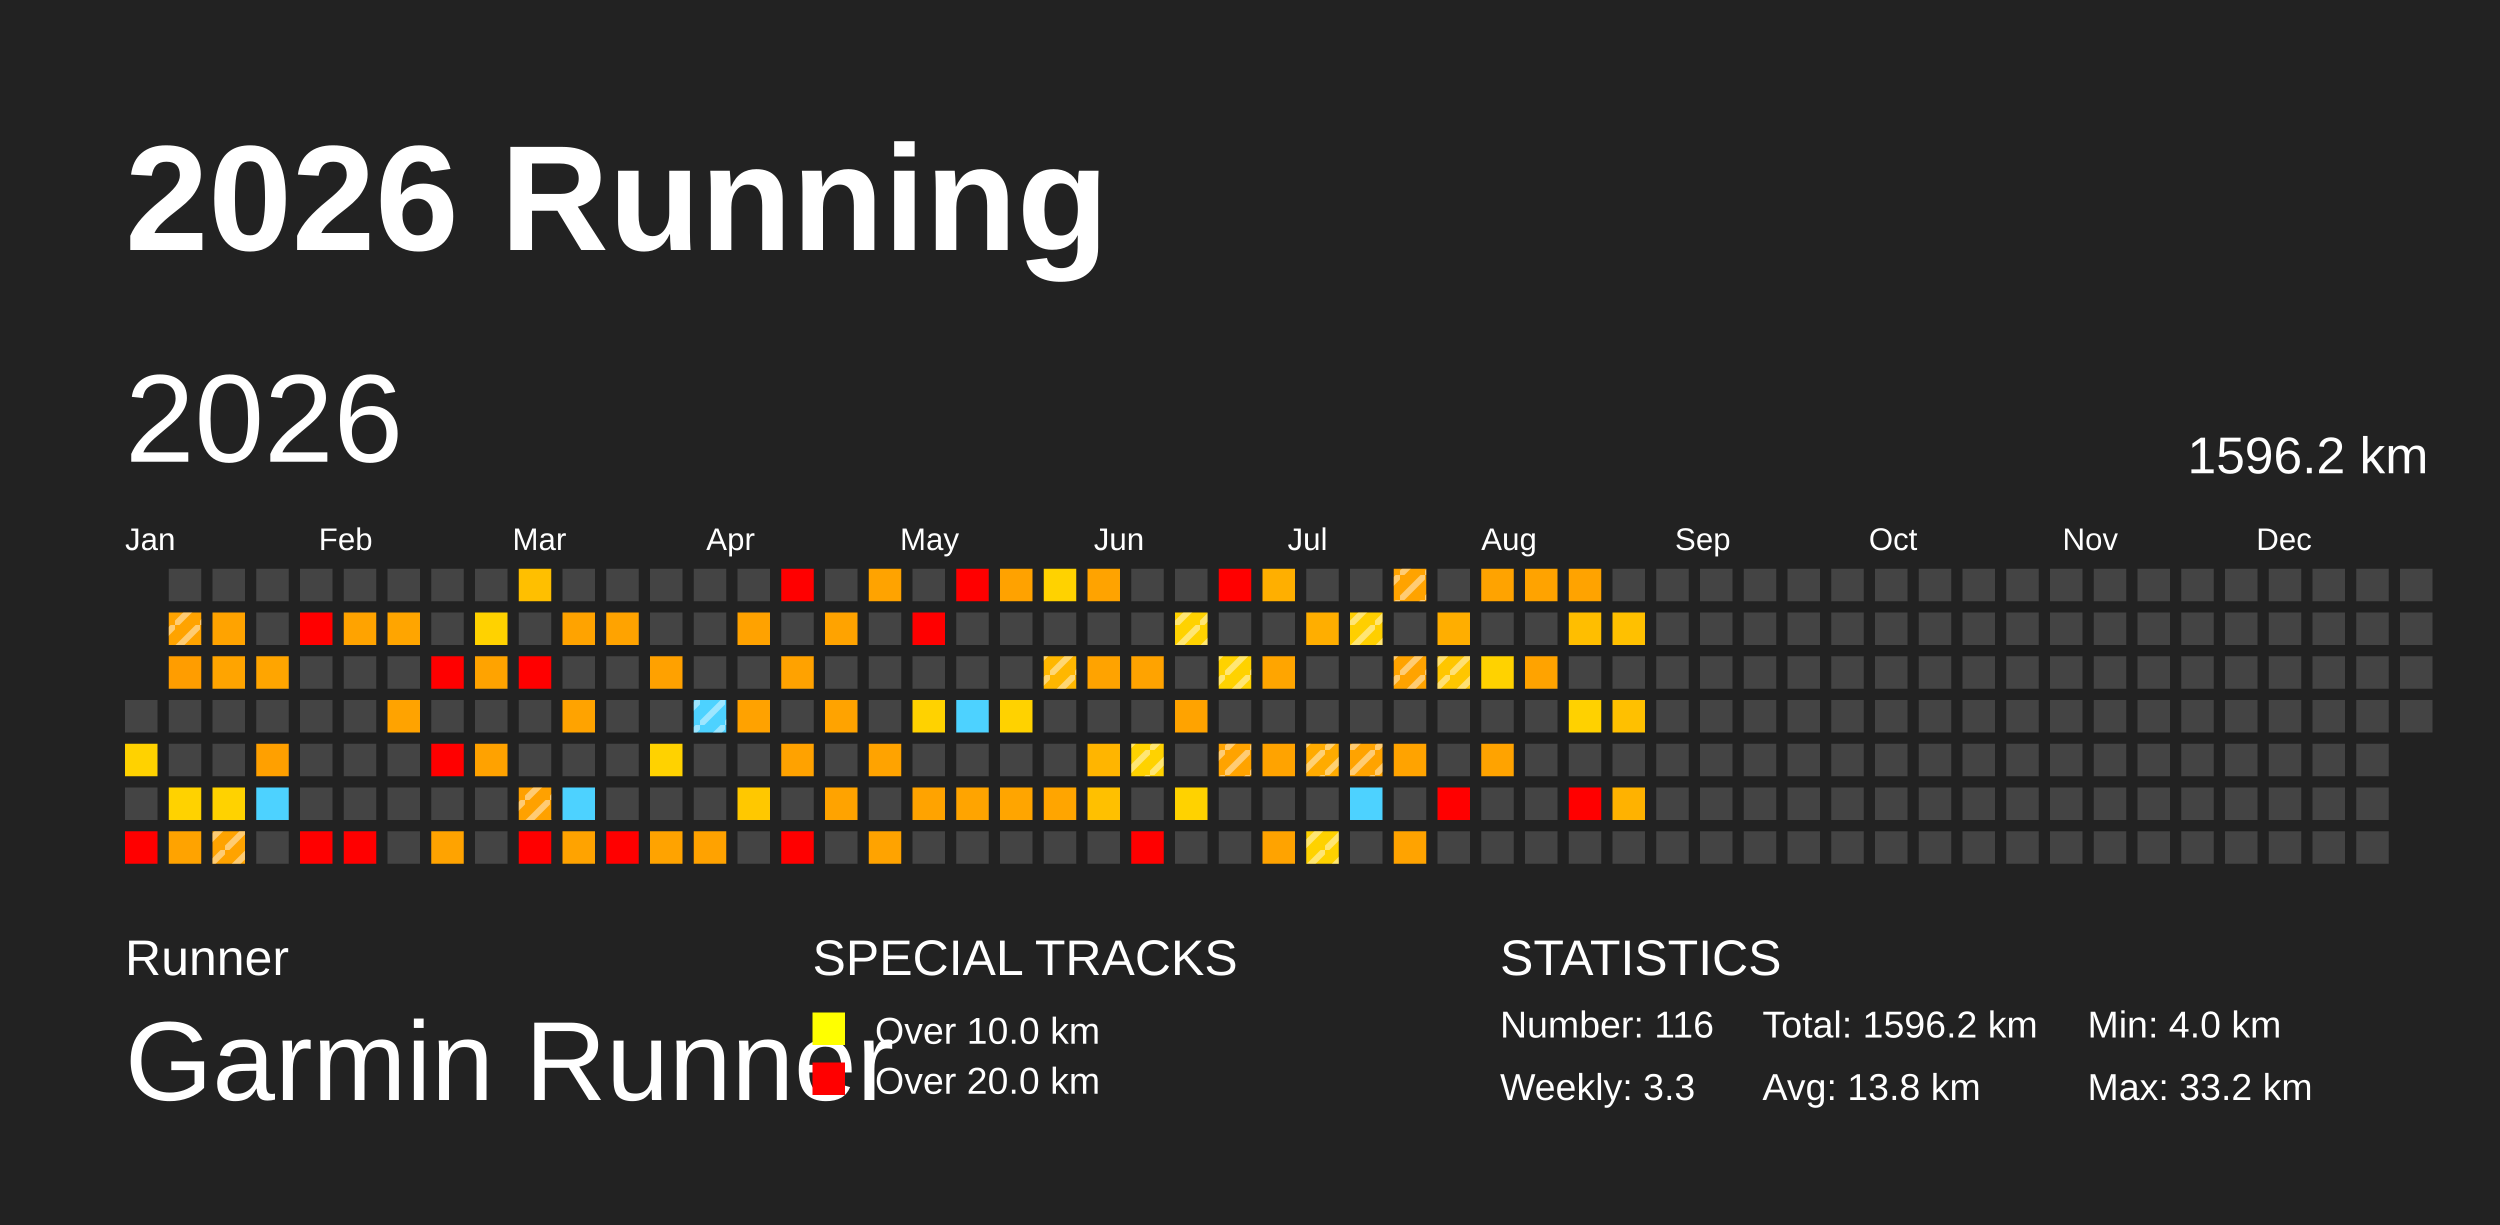
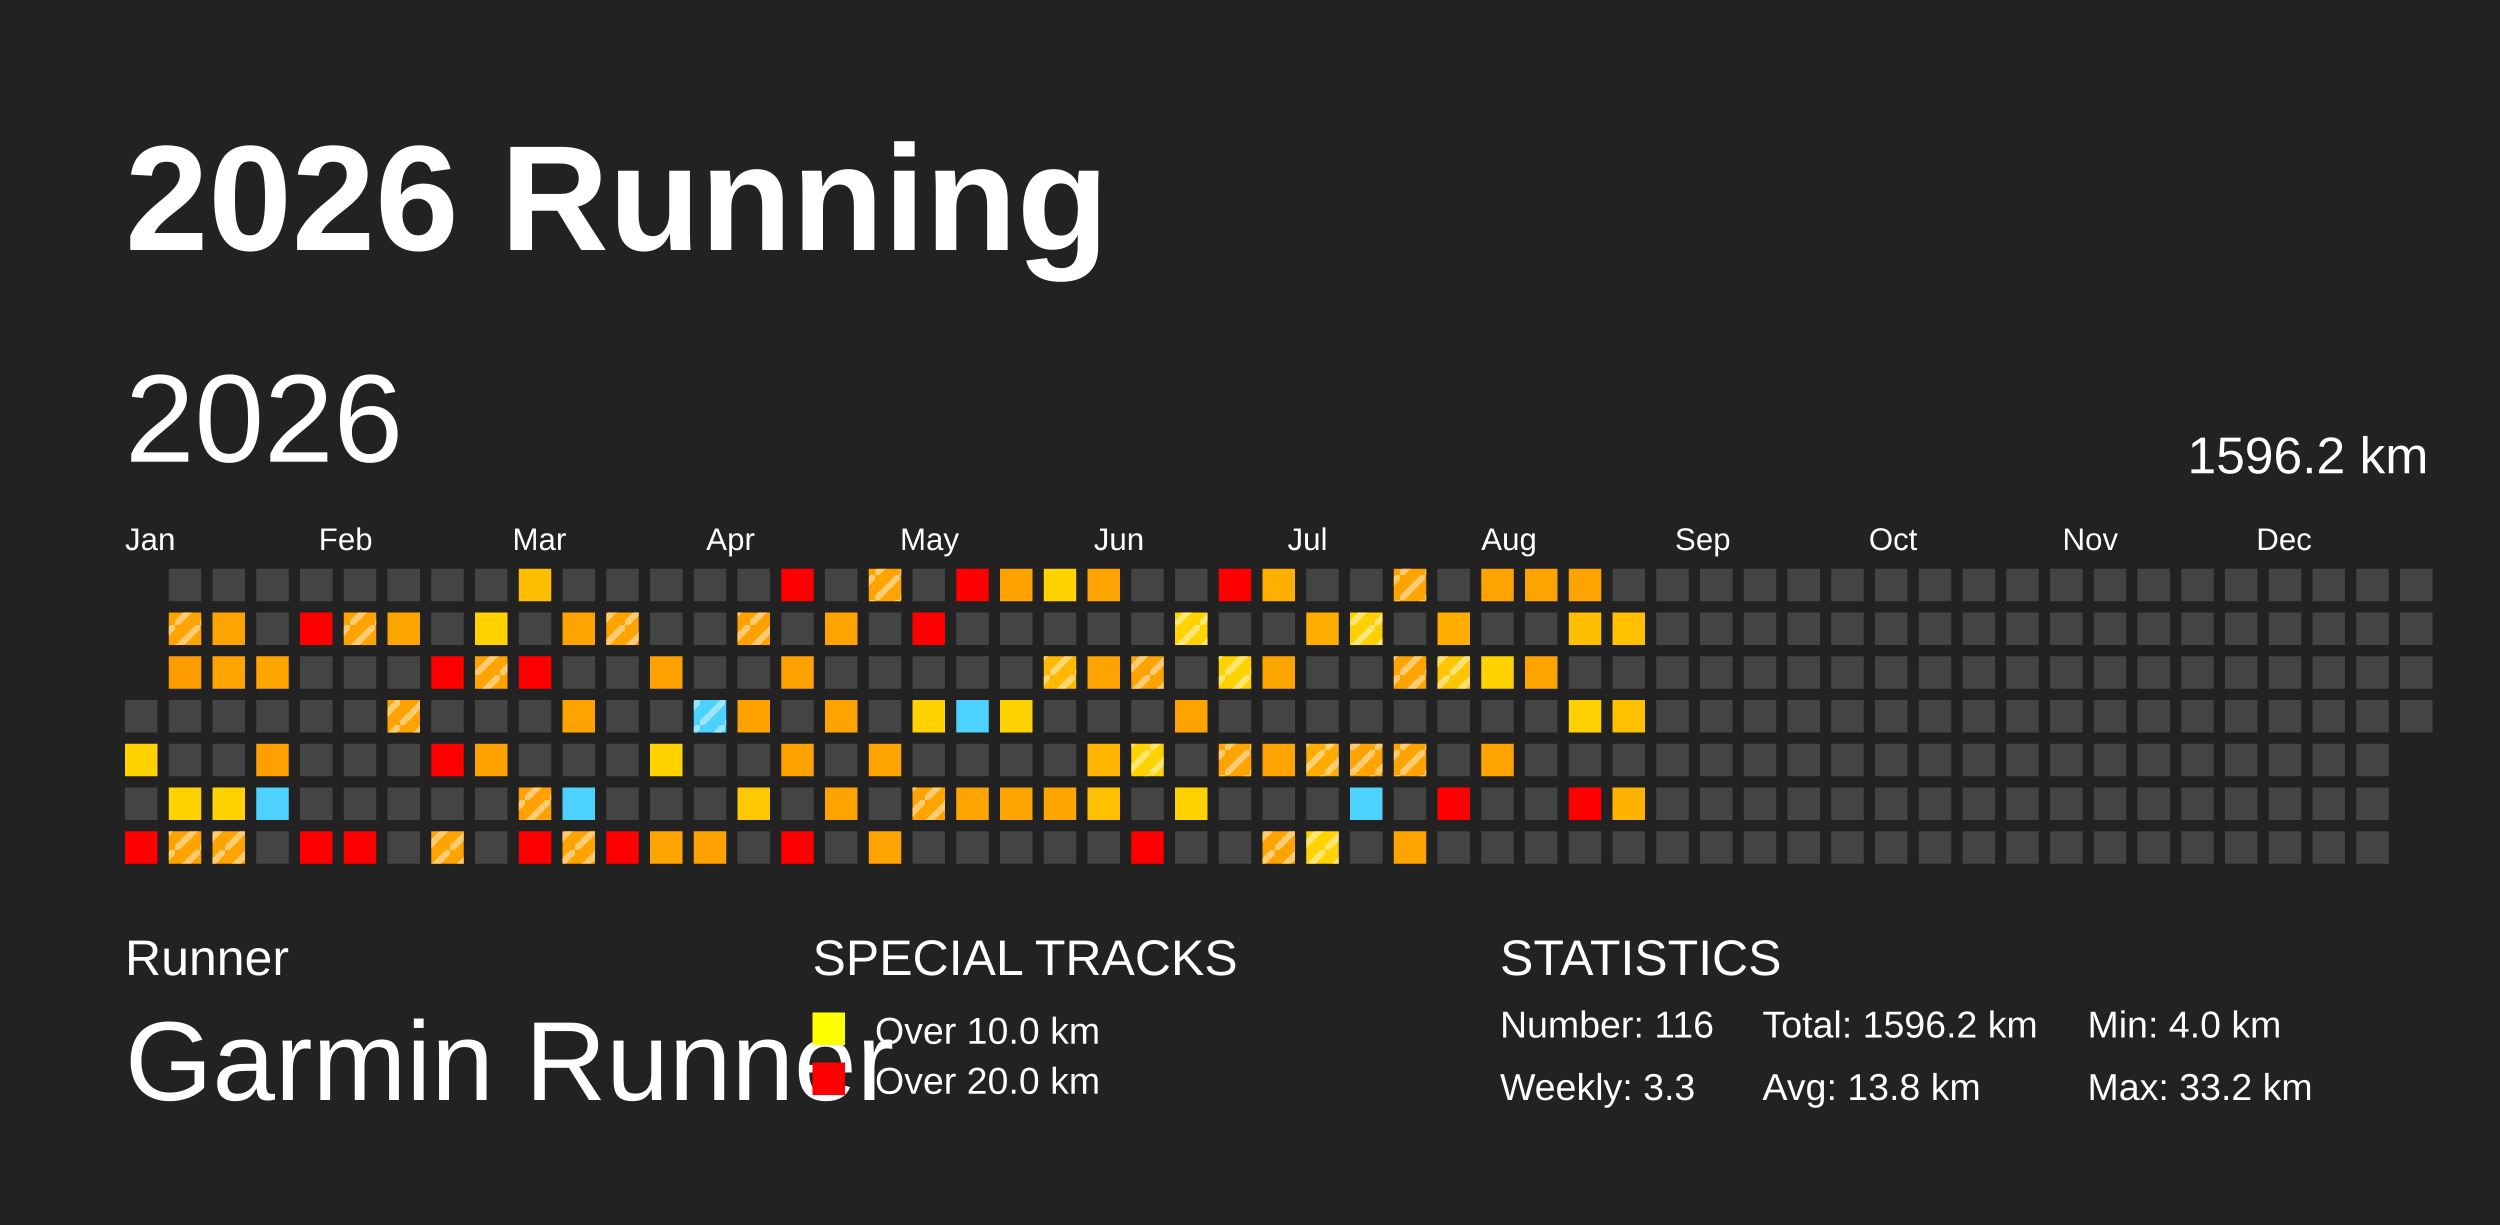
<svg xmlns="http://www.w3.org/2000/svg" baseProfile="full" height="98mm" version="1.1" viewBox="0,0,200,98" width="200mm">
  <defs>
    <pattern height="2" id="indoor-stripe" patternUnits="userSpaceOnUse" width="2">
      <line stroke="white" stroke-opacity="0.45" stroke-width="0.5" x1="0" x2="2" y1="2" y2="0" />
    </pattern>
  </defs>
  <rect fill="#222222" height="98" width="200" x="0" y="0" />
  <text fill="#FFFFFF" style="font-size:12px; font-family:Arial; font-weight:bold;" x="10" y="20">2026 Running</text>
  <text fill="#FFFFFF" style="font-size:4px; font-family:Arial" x="10" y="78">Runner</text>
  <text fill="#FFFFFF" style="font-size:9px; font-family:Arial" x="10" y="88">Garmin Runner</text>
  <text fill="#FFFFFF" style="font-size:4px; font-family:Arial" x="65" y="78">SPECIAL TRACKS</text>
  <rect fill="yellow" height="2.6" width="2.6" x="65" y="81" />
  <text fill="#FFFFFF" style="font-size:3px; font-family:Arial" x="70" y="83.5">Over 10.0 km</text>
  <rect fill="red" height="2.6" width="2.6" x="65" y="85" />
  <text fill="#FFFFFF" style="font-size:3px; font-family:Arial" x="70" y="87.5">Over 20.0 km</text>
  <text fill="#FFFFFF" style="font-size:4px; font-family:Arial" x="120" y="78">STATISTICS</text>
  <text fill="#FFFFFF" style="font-size:3px; font-family:Arial" x="120" y="83">Number: 116</text>
  <text fill="#FFFFFF" style="font-size:3px; font-family:Arial" x="120" y="88">Weekly: 3.3</text>
  <text fill="#FFFFFF" style="font-size:3px; font-family:Arial" x="141" y="83">Total: 1596.2 km</text>
  <text fill="#FFFFFF" style="font-size:3px; font-family:Arial" x="141" y="88">Avg: 13.8 km</text>
  <text fill="#FFFFFF" style="font-size:3px; font-family:Arial" x="167" y="83">Min: 4.0 km</text>
  <text fill="#FFFFFF" style="font-size:3px; font-family:Arial" x="167" y="88">Max: 33.2 km</text>
  <text dominant-baseline="hanging" fill="#FFFFFF" style="font-size:10.0px; font-family:Arial;" x="10" y="30">2026</text>
  <text dominant-baseline="hanging" fill="#FFFFFF" style="font-size:4.125px; font-family:Arial;" x="175" y="35">1596.2 km</text>
  <text fill="#FFFFFF" style="font-size:2.5px; font-family:Arial" x="10.0" y="44">Jan</text>
  <text fill="#FFFFFF" style="font-size:2.5px; font-family:Arial" x="25.5" y="44">Feb</text>
  <text fill="#FFFFFF" style="font-size:2.5px; font-family:Arial" x="41.0" y="44">Mar</text>
  <text fill="#FFFFFF" style="font-size:2.5px; font-family:Arial" x="56.5" y="44">Apr</text>
  <text fill="#FFFFFF" style="font-size:2.5px; font-family:Arial" x="72.0" y="44">May</text>
  <text fill="#FFFFFF" style="font-size:2.5px; font-family:Arial" x="87.5" y="44">Jun</text>
  <text fill="#FFFFFF" style="font-size:2.5px; font-family:Arial" x="103.0" y="44">Jul</text>
  <text fill="#FFFFFF" style="font-size:2.5px; font-family:Arial" x="118.5" y="44">Aug</text>
  <text fill="#FFFFFF" style="font-size:2.5px; font-family:Arial" x="134.0" y="44">Sep</text>
  <text fill="#FFFFFF" style="font-size:2.5px; font-family:Arial" x="149.5" y="44">Oct</text>
  <text fill="#FFFFFF" style="font-size:2.5px; font-family:Arial" x="165.0" y="44">Nov</text>
  <text fill="#FFFFFF" style="font-size:2.5px; font-family:Arial" x="180.5" y="44">Dec</text>
  <rect fill="#444444" height="2.6" width="2.6" x="10.0" y="56.0" />
  <rect fill="#ffd200" height="2.6" width="2.6" x="10.0" y="59.5" />
  <rect fill="#444444" height="2.6" width="2.6" x="10.0" y="63.0" />
  <rect fill="red" height="2.6" width="2.6" x="10.0" y="66.5" />
  <rect fill="#444444" height="2.6" width="2.6" x="13.5" y="45.5" />
  <rect fill="#ffa300" height="2.6" width="2.6" x="13.5" y="49.0" />
  <rect fill="url(#indoor-stripe)" height="2.6" style="pointer-events: none;" width="2.6" x="13.5" y="49.0" />
  <rect fill="#ff9d00" height="2.6" width="2.6" x="13.5" y="52.5" />
  <rect fill="#444444" height="2.6" width="2.6" x="13.5" y="56.0" />
  <rect fill="#444444" height="2.6" width="2.6" x="13.5" y="59.5" />
  <rect fill="#ffd200" height="2.6" width="2.6" x="13.5" y="63.0" />
  <rect fill="#ffa300" height="2.6" width="2.6" x="13.5" y="66.5" />
+   <rect fill="url(#indoor-stripe)" height="2.6" style="pointer-events: none;" width="2.6" x="13.5" y="66.5" />
  <rect fill="#444444" height="2.6" width="2.6" x="17.0" y="45.5" />
  <rect fill="#ffa300" height="2.6" width="2.6" x="17.0" y="49.0" />
  <rect fill="#ffa400" height="2.6" width="2.6" x="17.0" y="52.5" />
  <rect fill="#444444" height="2.6" width="2.6" x="17.0" y="56.0" />
  <rect fill="#444444" height="2.6" width="2.6" x="17.0" y="59.5" />
  <rect fill="#ffd200" height="2.6" width="2.6" x="17.0" y="63.0" />
  <rect fill="#ffa300" height="2.6" width="2.6" x="17.0" y="66.5" />
  <rect fill="url(#indoor-stripe)" height="2.6" style="pointer-events: none;" width="2.6" x="17.0" y="66.5" />
  <rect fill="#444444" height="2.6" width="2.6" x="20.5" y="45.5" />
  <rect fill="#444444" height="2.6" width="2.6" x="20.5" y="49.0" />
  <rect fill="#ffa500" height="2.6" width="2.6" x="20.5" y="52.5" />
  <rect fill="#444444" height="2.6" width="2.6" x="20.5" y="56.0" />
  <rect fill="#ffa000" height="2.6" width="2.6" x="20.5" y="59.5" />
  <rect fill="#4dd2ff" height="2.6" width="2.6" x="20.5" y="63.0" />
  <rect fill="#444444" height="2.6" width="2.6" x="20.5" y="66.5" />
  <rect fill="#444444" height="2.6" width="2.6" x="24.0" y="45.5" />
  <rect fill="red" height="2.6" width="2.6" x="24.0" y="49.0" />
  <rect fill="#444444" height="2.6" width="2.6" x="24.0" y="52.5" />
  <rect fill="#444444" height="2.6" width="2.6" x="24.0" y="56.0" />
  <rect fill="#444444" height="2.6" width="2.6" x="24.0" y="59.5" />
  <rect fill="#444444" height="2.6" width="2.6" x="24.0" y="63.0" />
  <rect fill="red" height="2.6" width="2.6" x="24.0" y="66.5" />
  <rect fill="#444444" height="2.6" width="2.6" x="27.5" y="45.5" />
  <rect fill="#ffa300" height="2.6" width="2.6" x="27.5" y="49.0" />
+   <rect fill="url(#indoor-stripe)" height="2.6" style="pointer-events: none;" width="2.6" x="27.5" y="49.0" />
  <rect fill="#444444" height="2.6" width="2.6" x="27.5" y="52.5" />
  <rect fill="#444444" height="2.6" width="2.6" x="27.5" y="56.0" />
  <rect fill="#444444" height="2.6" width="2.6" x="27.5" y="59.5" />
  <rect fill="#444444" height="2.6" width="2.6" x="27.5" y="63.0" />
  <rect fill="red" height="2.6" width="2.6" x="27.5" y="66.5" />
  <rect fill="#444444" height="2.6" width="2.6" x="31.0" y="45.5" />
  <rect fill="#ffa500" height="2.6" width="2.6" x="31.0" y="49.0" />
  <rect fill="#444444" height="2.6" width="2.6" x="31.0" y="52.5" />
  <rect fill="#ffa300" height="2.6" width="2.6" x="31.0" y="56.0" />
+   <rect fill="url(#indoor-stripe)" height="2.6" style="pointer-events: none;" width="2.6" x="31.0" y="56.0" />
  <rect fill="#444444" height="2.6" width="2.6" x="31.0" y="59.5" />
  <rect fill="#444444" height="2.6" width="2.6" x="31.0" y="63.0" />
  <rect fill="#444444" height="2.6" width="2.6" x="31.0" y="66.5" />
  <rect fill="#444444" height="2.6" width="2.6" x="34.5" y="45.5" />
  <rect fill="#444444" height="2.6" width="2.6" x="34.5" y="49.0" />
  <rect fill="red" height="2.6" width="2.6" x="34.5" y="52.5" />
  <rect fill="#444444" height="2.6" width="2.6" x="34.5" y="56.0" />
  <rect fill="red" height="2.6" width="2.6" x="34.5" y="59.5" />
  <rect fill="#444444" height="2.6" width="2.6" x="34.5" y="63.0" />
  <rect fill="#ffa300" height="2.6" width="2.6" x="34.5" y="66.5" />
+   <rect fill="url(#indoor-stripe)" height="2.6" style="pointer-events: none;" width="2.6" x="34.5" y="66.5" />
  <rect fill="#444444" height="2.6" width="2.6" x="38.0" y="45.5" />
  <rect fill="#ffd200" height="2.6" width="2.6" x="38.0" y="49.0" />
  <rect fill="#ffa300" height="2.6" width="2.6" x="38.0" y="52.5" />
+   <rect fill="url(#indoor-stripe)" height="2.6" style="pointer-events: none;" width="2.6" x="38.0" y="52.5" />
  <rect fill="#444444" height="2.6" width="2.6" x="38.0" y="56.0" />
  <rect fill="#ffa200" height="2.6" width="2.6" x="38.0" y="59.5" />
  <rect fill="#444444" height="2.6" width="2.6" x="38.0" y="63.0" />
  <rect fill="#444444" height="2.6" width="2.6" x="38.0" y="66.5" />
  <rect fill="#ffbf00" height="2.6" width="2.6" x="41.5" y="45.5" />
  <rect fill="#444444" height="2.6" width="2.6" x="41.5" y="49.0" />
  <rect fill="red" height="2.6" width="2.6" x="41.5" y="52.5" />
  <rect fill="#444444" height="2.6" width="2.6" x="41.5" y="56.0" />
  <rect fill="#444444" height="2.6" width="2.6" x="41.5" y="59.5" />
  <rect fill="#ffa100" height="2.6" width="2.6" x="41.5" y="63.0" />
  <rect fill="url(#indoor-stripe)" height="2.6" style="pointer-events: none;" width="2.6" x="41.5" y="63.0" />
  <rect fill="red" height="2.6" width="2.6" x="41.5" y="66.5" />
  <rect fill="#444444" height="2.6" width="2.6" x="45.0" y="45.5" />
  <rect fill="#ffa300" height="2.6" width="2.6" x="45.0" y="49.0" />
  <rect fill="#444444" height="2.6" width="2.6" x="45.0" y="52.5" />
  <rect fill="#ffa300" height="2.6" width="2.6" x="45.0" y="56.0" />
  <rect fill="#444444" height="2.6" width="2.6" x="45.0" y="59.5" />
  <rect fill="#4dd2ff" height="2.6" width="2.6" x="45.0" y="63.0" />
  <rect fill="#ffa300" height="2.6" width="2.6" x="45.0" y="66.5" />
+   <rect fill="url(#indoor-stripe)" height="2.6" style="pointer-events: none;" width="2.6" x="45.0" y="66.5" />
  <rect fill="#444444" height="2.6" width="2.6" x="48.5" y="45.5" />
  <rect fill="#ffa300" height="2.6" width="2.6" x="48.5" y="49.0" />
+   <rect fill="url(#indoor-stripe)" height="2.6" style="pointer-events: none;" width="2.6" x="48.5" y="49.0" />
  <rect fill="#444444" height="2.6" width="2.6" x="48.5" y="52.5" />
  <rect fill="#444444" height="2.6" width="2.6" x="48.5" y="56.0" />
  <rect fill="#444444" height="2.6" width="2.6" x="48.5" y="59.5" />
  <rect fill="#444444" height="2.6" width="2.6" x="48.5" y="63.0" />
  <rect fill="red" height="2.6" width="2.6" x="48.5" y="66.5" />
  <rect fill="#444444" height="2.6" width="2.6" x="52.0" y="45.5" />
  <rect fill="#444444" height="2.6" width="2.6" x="52.0" y="49.0" />
  <rect fill="#ffa100" height="2.6" width="2.6" x="52.0" y="52.5" />
  <rect fill="#444444" height="2.6" width="2.6" x="52.0" y="56.0" />
  <rect fill="#ffd200" height="2.6" width="2.6" x="52.0" y="59.5" />
  <rect fill="#444444" height="2.6" width="2.6" x="52.0" y="63.0" />
  <rect fill="#ffa300" height="2.6" width="2.6" x="52.0" y="66.5" />
  <rect fill="#444444" height="2.6" width="2.6" x="55.5" y="45.5" />
  <rect fill="#444444" height="2.6" width="2.6" x="55.5" y="49.0" />
  <rect fill="#444444" height="2.6" width="2.6" x="55.5" y="52.5" />
  <rect fill="#4dd2ff" height="2.6" width="2.6" x="55.5" y="56.0" />
  <rect fill="url(#indoor-stripe)" height="2.6" style="pointer-events: none;" width="2.6" x="55.5" y="56.0" />
  <rect fill="#444444" height="2.6" width="2.6" x="55.5" y="59.5" />
  <rect fill="#444444" height="2.6" width="2.6" x="55.5" y="63.0" />
  <rect fill="#ffa200" height="2.6" width="2.6" x="55.5" y="66.5" />
  <rect fill="#444444" height="2.6" width="2.6" x="59.0" y="45.5" />
  <rect fill="#ffa200" height="2.6" width="2.6" x="59.0" y="49.0" />
+   <rect fill="url(#indoor-stripe)" height="2.6" style="pointer-events: none;" width="2.6" x="59.0" y="49.0" />
  <rect fill="#444444" height="2.6" width="2.6" x="59.0" y="52.5" />
  <rect fill="#ffa200" height="2.6" width="2.6" x="59.0" y="56.0" />
  <rect fill="#444444" height="2.6" width="2.6" x="59.0" y="59.5" />
  <rect fill="#ffc800" height="2.6" width="2.6" x="59.0" y="63.0" />
  <rect fill="#444444" height="2.6" width="2.6" x="59.0" y="66.5" />
  <rect fill="red" height="2.6" width="2.6" x="62.5" y="45.5" />
  <rect fill="#444444" height="2.6" width="2.6" x="62.5" y="49.0" />
  <rect fill="#ffa200" height="2.6" width="2.6" x="62.5" y="52.5" />
  <rect fill="#444444" height="2.6" width="2.6" x="62.5" y="56.0" />
  <rect fill="#ffa200" height="2.6" width="2.6" x="62.5" y="59.5" />
  <rect fill="#444444" height="2.6" width="2.6" x="62.5" y="63.0" />
  <rect fill="red" height="2.6" width="2.6" x="62.5" y="66.5" />
  <rect fill="#444444" height="2.6" width="2.6" x="66.0" y="45.5" />
  <rect fill="#ffa300" height="2.6" width="2.6" x="66.0" y="49.0" />
  <rect fill="#444444" height="2.6" width="2.6" x="66.0" y="52.5" />
  <rect fill="#ffa300" height="2.6" width="2.6" x="66.0" y="56.0" />
  <rect fill="#444444" height="2.6" width="2.6" x="66.0" y="59.5" />
  <rect fill="#ffa300" height="2.6" width="2.6" x="66.0" y="63.0" />
  <rect fill="#444444" height="2.6" width="2.6" x="66.0" y="66.5" />
  <rect fill="#ffa300" height="2.6" width="2.6" x="69.5" y="45.5" />
+   <rect fill="url(#indoor-stripe)" height="2.6" style="pointer-events: none;" width="2.6" x="69.5" y="45.5" />
  <rect fill="#444444" height="2.6" width="2.6" x="69.5" y="49.0" />
  <rect fill="#444444" height="2.6" width="2.6" x="69.5" y="52.5" />
  <rect fill="#444444" height="2.6" width="2.6" x="69.5" y="56.0" />
  <rect fill="#ffa300" height="2.6" width="2.6" x="69.5" y="59.5" />
  <rect fill="#444444" height="2.6" width="2.6" x="69.5" y="63.0" />
  <rect fill="#ffa300" height="2.6" width="2.6" x="69.5" y="66.5" />
  <rect fill="#444444" height="2.6" width="2.6" x="73.0" y="45.5" />
  <rect fill="red" height="2.6" width="2.6" x="73.0" y="49.0" />
  <rect fill="#444444" height="2.6" width="2.6" x="73.0" y="52.5" />
  <rect fill="#ffd200" height="2.6" width="2.6" x="73.0" y="56.0" />
  <rect fill="#444444" height="2.6" width="2.6" x="73.0" y="59.5" />
  <rect fill="#ffa300" height="2.6" width="2.6" x="73.0" y="63.0" />
+   <rect fill="url(#indoor-stripe)" height="2.6" style="pointer-events: none;" width="2.6" x="73.0" y="63.0" />
  <rect fill="#444444" height="2.6" width="2.6" x="73.0" y="66.5" />
  <rect fill="red" height="2.6" width="2.6" x="76.5" y="45.5" />
  <rect fill="#444444" height="2.6" width="2.6" x="76.5" y="49.0" />
  <rect fill="#444444" height="2.6" width="2.6" x="76.5" y="52.5" />
  <rect fill="#4dd2ff" height="2.6" width="2.6" x="76.5" y="56.0" />
  <rect fill="#444444" height="2.6" width="2.6" x="76.5" y="59.5" />
  <rect fill="#ffa400" height="2.6" width="2.6" x="76.5" y="63.0" />
  <rect fill="#444444" height="2.6" width="2.6" x="76.5" y="66.5" />
  <rect fill="#ffa200" height="2.6" width="2.6" x="80.0" y="45.5" />
  <rect fill="#444444" height="2.6" width="2.6" x="80.0" y="49.0" />
  <rect fill="#444444" height="2.6" width="2.6" x="80.0" y="52.5" />
  <rect fill="#ffd200" height="2.6" width="2.6" x="80.0" y="56.0" />
  <rect fill="#444444" height="2.6" width="2.6" x="80.0" y="59.5" />
  <rect fill="#ffa500" height="2.6" width="2.6" x="80.0" y="63.0" />
  <rect fill="#444444" height="2.6" width="2.6" x="80.0" y="66.5" />
  <rect fill="#ffd200" height="2.6" width="2.6" x="83.5" y="45.5" />
  <rect fill="#444444" height="2.6" width="2.6" x="83.5" y="49.0" />
  <rect fill="#ffb700" height="2.6" width="2.6" x="83.5" y="52.5" />
  <rect fill="url(#indoor-stripe)" height="2.6" style="pointer-events: none;" width="2.6" x="83.5" y="52.5" />
  <rect fill="#444444" height="2.6" width="2.6" x="83.5" y="56.0" />
  <rect fill="#444444" height="2.6" width="2.6" x="83.5" y="59.5" />
  <rect fill="#ffa500" height="2.6" width="2.6" x="83.5" y="63.0" />
  <rect fill="#444444" height="2.6" width="2.6" x="83.5" y="66.5" />
  <rect fill="#ffa300" height="2.6" width="2.6" x="87.0" y="45.5" />
  <rect fill="#444444" height="2.6" width="2.6" x="87.0" y="49.0" />
  <rect fill="#ffa300" height="2.6" width="2.6" x="87.0" y="52.5" />
  <rect fill="#444444" height="2.6" width="2.6" x="87.0" y="56.0" />
  <rect fill="#ffb500" height="2.6" width="2.6" x="87.0" y="59.5" />
  <rect fill="#ffc000" height="2.6" width="2.6" x="87.0" y="63.0" />
  <rect fill="#444444" height="2.6" width="2.6" x="87.0" y="66.5" />
  <rect fill="#444444" height="2.6" width="2.6" x="90.5" y="45.5" />
  <rect fill="#444444" height="2.6" width="2.6" x="90.5" y="49.0" />
  <rect fill="#ffa300" height="2.6" width="2.6" x="90.5" y="52.5" />
+   <rect fill="url(#indoor-stripe)" height="2.6" style="pointer-events: none;" width="2.6" x="90.5" y="52.5" />
  <rect fill="#444444" height="2.6" width="2.6" x="90.5" y="56.0" />
  <rect fill="#ffd200" height="2.6" width="2.6" x="90.5" y="59.5" />
  <rect fill="url(#indoor-stripe)" height="2.6" style="pointer-events: none;" width="2.6" x="90.5" y="59.5" />
  <rect fill="#444444" height="2.6" width="2.6" x="90.5" y="63.0" />
  <rect fill="red" height="2.6" width="2.6" x="90.5" y="66.5" />
  <rect fill="#444444" height="2.6" width="2.6" x="94.0" y="45.5" />
  <rect fill="#ffd200" height="2.6" width="2.6" x="94.0" y="49.0" />
  <rect fill="url(#indoor-stripe)" height="2.6" style="pointer-events: none;" width="2.6" x="94.0" y="49.0" />
  <rect fill="#444444" height="2.6" width="2.6" x="94.0" y="52.5" />
  <rect fill="#ffa300" height="2.6" width="2.6" x="94.0" y="56.0" />
  <rect fill="#444444" height="2.6" width="2.6" x="94.0" y="59.5" />
  <rect fill="#ffd200" height="2.6" width="2.6" x="94.0" y="63.0" />
  <rect fill="#444444" height="2.6" width="2.6" x="94.0" y="66.5" />
  <rect fill="red" height="2.6" width="2.6" x="97.5" y="45.5" />
  <rect fill="#444444" height="2.6" width="2.6" x="97.5" y="49.0" />
  <rect fill="#ffd200" height="2.6" width="2.6" x="97.5" y="52.5" />
  <rect fill="url(#indoor-stripe)" height="2.6" style="pointer-events: none;" width="2.6" x="97.5" y="52.5" />
  <rect fill="#444444" height="2.6" width="2.6" x="97.5" y="56.0" />
  <rect fill="#ffa300" height="2.6" width="2.6" x="97.5" y="59.5" />
  <rect fill="url(#indoor-stripe)" height="2.6" style="pointer-events: none;" width="2.6" x="97.5" y="59.5" />
  <rect fill="#444444" height="2.6" width="2.6" x="97.5" y="63.0" />
  <rect fill="#444444" height="2.6" width="2.6" x="97.5" y="66.5" />
  <rect fill="#ffaf00" height="2.6" width="2.6" x="101.0" y="45.5" />
  <rect fill="#444444" height="2.6" width="2.6" x="101.0" y="49.0" />
  <rect fill="#ffa500" height="2.6" width="2.6" x="101.0" y="52.5" />
  <rect fill="#444444" height="2.6" width="2.6" x="101.0" y="56.0" />
  <rect fill="#ffa300" height="2.6" width="2.6" x="101.0" y="59.5" />
  <rect fill="#444444" height="2.6" width="2.6" x="101.0" y="63.0" />
  <rect fill="#ffa300" height="2.6" width="2.6" x="101.0" y="66.5" />
+   <rect fill="url(#indoor-stripe)" height="2.6" style="pointer-events: none;" width="2.6" x="101.0" y="66.5" />
  <rect fill="#444444" height="2.6" width="2.6" x="104.5" y="45.5" />
  <rect fill="#ffae00" height="2.6" width="2.6" x="104.5" y="49.0" />
  <rect fill="#444444" height="2.6" width="2.6" x="104.5" y="52.5" />
  <rect fill="#444444" height="2.6" width="2.6" x="104.5" y="56.0" />
  <rect fill="#ffab00" height="2.6" width="2.6" x="104.5" y="59.5" />
  <rect fill="url(#indoor-stripe)" height="2.6" style="pointer-events: none;" width="2.6" x="104.5" y="59.5" />
  <rect fill="#444444" height="2.6" width="2.6" x="104.5" y="63.0" />
  <rect fill="#ffd200" height="2.6" width="2.6" x="104.5" y="66.5" />
  <rect fill="url(#indoor-stripe)" height="2.6" style="pointer-events: none;" width="2.6" x="104.5" y="66.5" />
  <rect fill="#444444" height="2.6" width="2.6" x="108.0" y="45.5" />
  <rect fill="#ffcf00" height="2.6" width="2.6" x="108.0" y="49.0" />
  <rect fill="url(#indoor-stripe)" height="2.6" style="pointer-events: none;" width="2.6" x="108.0" y="49.0" />
  <rect fill="#444444" height="2.6" width="2.6" x="108.0" y="52.5" />
  <rect fill="#444444" height="2.6" width="2.6" x="108.0" y="56.0" />
  <rect fill="#ffa300" height="2.6" width="2.6" x="108.0" y="59.5" />
  <rect fill="url(#indoor-stripe)" height="2.6" style="pointer-events: none;" width="2.6" x="108.0" y="59.5" />
  <rect fill="#4dd2ff" height="2.6" width="2.6" x="108.0" y="63.0" />
  <rect fill="#444444" height="2.6" width="2.6" x="108.0" y="66.5" />
  <rect fill="#ffa300" height="2.6" width="2.6" x="111.5" y="45.5" />
  <rect fill="url(#indoor-stripe)" height="2.6" style="pointer-events: none;" width="2.6" x="111.5" y="45.5" />
  <rect fill="#444444" height="2.6" width="2.6" x="111.5" y="49.0" />
  <rect fill="#ffa300" height="2.6" width="2.6" x="111.5" y="52.5" />
  <rect fill="url(#indoor-stripe)" height="2.6" style="pointer-events: none;" width="2.6" x="111.5" y="52.5" />
  <rect fill="#444444" height="2.6" width="2.6" x="111.5" y="56.0" />
  <rect fill="#ffa300" height="2.6" width="2.6" x="111.5" y="59.5" />
+   <rect fill="url(#indoor-stripe)" height="2.6" style="pointer-events: none;" width="2.6" x="111.5" y="59.5" />
  <rect fill="#444444" height="2.6" width="2.6" x="111.5" y="63.0" />
  <rect fill="#ffa300" height="2.6" width="2.6" x="111.5" y="66.5" />
  <rect fill="#444444" height="2.6" width="2.6" x="115.0" y="45.5" />
  <rect fill="#ffae00" height="2.6" width="2.6" x="115.0" y="49.0" />
  <rect fill="#ffc600" height="2.6" width="2.6" x="115.0" y="52.5" />
  <rect fill="url(#indoor-stripe)" height="2.6" style="pointer-events: none;" width="2.6" x="115.0" y="52.5" />
  <rect fill="#444444" height="2.6" width="2.6" x="115.0" y="56.0" />
  <rect fill="#444444" height="2.6" width="2.6" x="115.0" y="59.5" />
  <rect fill="red" height="2.6" width="2.6" x="115.0" y="63.0" />
  <rect fill="#444444" height="2.6" width="2.6" x="115.0" y="66.5" />
  <rect fill="#ffa300" height="2.6" width="2.6" x="118.5" y="45.5" />
  <rect fill="#444444" height="2.6" width="2.6" x="118.5" y="49.0" />
  <rect fill="#ffd200" height="2.6" width="2.6" x="118.5" y="52.5" />
  <rect fill="#444444" height="2.6" width="2.6" x="118.5" y="56.0" />
  <rect fill="#ffa300" height="2.6" width="2.6" x="118.5" y="59.5" />
  <rect fill="#444444" height="2.6" width="2.6" x="118.5" y="63.0" />
  <rect fill="#444444" height="2.6" width="2.6" x="118.5" y="66.5" />
  <rect fill="#ffa300" height="2.6" width="2.6" x="122.0" y="45.5" />
  <rect fill="#444444" height="2.6" width="2.6" x="122.0" y="49.0" />
  <rect fill="#ffa300" height="2.6" width="2.6" x="122.0" y="52.5" />
  <rect fill="#444444" height="2.6" width="2.6" x="122.0" y="56.0" />
  <rect fill="#444444" height="2.6" width="2.6" x="122.0" y="59.5" />
  <rect fill="#444444" height="2.6" width="2.6" x="122.0" y="63.0" />
  <rect fill="#444444" height="2.6" width="2.6" x="122.0" y="66.5" />
  <rect fill="#ffa300" height="2.6" width="2.6" x="125.5" y="45.5" />
  <rect fill="#ffbe00" height="2.6" width="2.6" x="125.5" y="49.0" />
  <rect fill="#444444" height="2.6" width="2.6" x="125.5" y="52.5" />
  <rect fill="#ffd100" height="2.6" width="2.6" x="125.5" y="56.0" />
  <rect fill="#444444" height="2.6" width="2.6" x="125.5" y="59.5" />
  <rect fill="red" height="2.6" width="2.6" x="125.5" y="63.0" />
  <rect fill="#444444" height="2.6" width="2.6" x="125.5" y="66.5" />
  <rect fill="#444444" height="2.6" width="2.6" x="129.0" y="45.5" />
  <rect fill="#ffc000" height="2.6" width="2.6" x="129.0" y="49.0" />
  <rect fill="#444444" height="2.6" width="2.6" x="129.0" y="52.5" />
  <rect fill="#ffc000" height="2.6" width="2.6" x="129.0" y="56.0" />
  <rect fill="#444444" height="2.6" width="2.6" x="129.0" y="59.5" />
  <rect fill="#ffb200" height="2.6" width="2.6" x="129.0" y="63.0" />
  <rect fill="#444444" height="2.6" width="2.6" x="129.0" y="66.5" />
  <rect fill="#444444" height="2.6" width="2.6" x="132.5" y="45.5" />
  <rect fill="#444444" height="2.6" width="2.6" x="132.5" y="49.0" />
  <rect fill="#444444" height="2.6" width="2.6" x="132.5" y="52.5" />
  <rect fill="#444444" height="2.6" width="2.6" x="132.5" y="56.0" />
  <rect fill="#444444" height="2.6" width="2.6" x="132.5" y="59.5" />
  <rect fill="#444444" height="2.6" width="2.6" x="132.5" y="63.0" />
  <rect fill="#444444" height="2.6" width="2.6" x="132.5" y="66.5" />
  <rect fill="#444444" height="2.6" width="2.6" x="136.0" y="45.5" />
  <rect fill="#444444" height="2.6" width="2.6" x="136.0" y="49.0" />
  <rect fill="#444444" height="2.6" width="2.6" x="136.0" y="52.5" />
  <rect fill="#444444" height="2.6" width="2.6" x="136.0" y="56.0" />
  <rect fill="#444444" height="2.6" width="2.6" x="136.0" y="59.5" />
  <rect fill="#444444" height="2.6" width="2.6" x="136.0" y="63.0" />
  <rect fill="#444444" height="2.6" width="2.6" x="136.0" y="66.5" />
  <rect fill="#444444" height="2.6" width="2.6" x="139.5" y="45.5" />
  <rect fill="#444444" height="2.6" width="2.6" x="139.5" y="49.0" />
  <rect fill="#444444" height="2.6" width="2.6" x="139.5" y="52.5" />
  <rect fill="#444444" height="2.6" width="2.6" x="139.5" y="56.0" />
  <rect fill="#444444" height="2.6" width="2.6" x="139.5" y="59.5" />
  <rect fill="#444444" height="2.6" width="2.6" x="139.5" y="63.0" />
  <rect fill="#444444" height="2.6" width="2.6" x="139.5" y="66.5" />
  <rect fill="#444444" height="2.6" width="2.6" x="143.0" y="45.5" />
  <rect fill="#444444" height="2.6" width="2.6" x="143.0" y="49.0" />
  <rect fill="#444444" height="2.6" width="2.6" x="143.0" y="52.5" />
  <rect fill="#444444" height="2.6" width="2.6" x="143.0" y="56.0" />
  <rect fill="#444444" height="2.6" width="2.6" x="143.0" y="59.5" />
  <rect fill="#444444" height="2.6" width="2.6" x="143.0" y="63.0" />
  <rect fill="#444444" height="2.6" width="2.6" x="143.0" y="66.5" />
  <rect fill="#444444" height="2.6" width="2.6" x="146.5" y="45.5" />
  <rect fill="#444444" height="2.6" width="2.6" x="146.5" y="49.0" />
  <rect fill="#444444" height="2.6" width="2.6" x="146.5" y="52.5" />
  <rect fill="#444444" height="2.6" width="2.6" x="146.5" y="56.0" />
  <rect fill="#444444" height="2.6" width="2.6" x="146.5" y="59.5" />
  <rect fill="#444444" height="2.6" width="2.6" x="146.5" y="63.0" />
  <rect fill="#444444" height="2.6" width="2.6" x="146.5" y="66.5" />
  <rect fill="#444444" height="2.6" width="2.6" x="150.0" y="45.5" />
  <rect fill="#444444" height="2.6" width="2.6" x="150.0" y="49.0" />
  <rect fill="#444444" height="2.6" width="2.6" x="150.0" y="52.5" />
  <rect fill="#444444" height="2.6" width="2.6" x="150.0" y="56.0" />
  <rect fill="#444444" height="2.6" width="2.6" x="150.0" y="59.5" />
  <rect fill="#444444" height="2.6" width="2.6" x="150.0" y="63.0" />
  <rect fill="#444444" height="2.6" width="2.6" x="150.0" y="66.5" />
  <rect fill="#444444" height="2.6" width="2.6" x="153.5" y="45.5" />
  <rect fill="#444444" height="2.6" width="2.6" x="153.5" y="49.0" />
  <rect fill="#444444" height="2.6" width="2.6" x="153.5" y="52.5" />
  <rect fill="#444444" height="2.6" width="2.6" x="153.5" y="56.0" />
  <rect fill="#444444" height="2.6" width="2.6" x="153.5" y="59.5" />
  <rect fill="#444444" height="2.6" width="2.6" x="153.5" y="63.0" />
  <rect fill="#444444" height="2.6" width="2.6" x="153.5" y="66.5" />
  <rect fill="#444444" height="2.6" width="2.6" x="157.0" y="45.5" />
  <rect fill="#444444" height="2.6" width="2.6" x="157.0" y="49.0" />
  <rect fill="#444444" height="2.6" width="2.6" x="157.0" y="52.5" />
  <rect fill="#444444" height="2.6" width="2.6" x="157.0" y="56.0" />
  <rect fill="#444444" height="2.6" width="2.6" x="157.0" y="59.5" />
  <rect fill="#444444" height="2.6" width="2.6" x="157.0" y="63.0" />
  <rect fill="#444444" height="2.6" width="2.6" x="157.0" y="66.5" />
  <rect fill="#444444" height="2.6" width="2.6" x="160.5" y="45.5" />
  <rect fill="#444444" height="2.6" width="2.6" x="160.5" y="49.0" />
  <rect fill="#444444" height="2.6" width="2.6" x="160.5" y="52.5" />
  <rect fill="#444444" height="2.6" width="2.6" x="160.5" y="56.0" />
  <rect fill="#444444" height="2.6" width="2.6" x="160.5" y="59.5" />
  <rect fill="#444444" height="2.6" width="2.6" x="160.5" y="63.0" />
  <rect fill="#444444" height="2.6" width="2.6" x="160.5" y="66.5" />
  <rect fill="#444444" height="2.6" width="2.6" x="164.0" y="45.5" />
  <rect fill="#444444" height="2.6" width="2.6" x="164.0" y="49.0" />
  <rect fill="#444444" height="2.6" width="2.6" x="164.0" y="52.5" />
  <rect fill="#444444" height="2.6" width="2.6" x="164.0" y="56.0" />
  <rect fill="#444444" height="2.6" width="2.6" x="164.0" y="59.5" />
  <rect fill="#444444" height="2.6" width="2.6" x="164.0" y="63.0" />
  <rect fill="#444444" height="2.6" width="2.6" x="164.0" y="66.5" />
  <rect fill="#444444" height="2.6" width="2.6" x="167.5" y="45.5" />
  <rect fill="#444444" height="2.6" width="2.6" x="167.5" y="49.0" />
  <rect fill="#444444" height="2.6" width="2.6" x="167.5" y="52.5" />
  <rect fill="#444444" height="2.6" width="2.6" x="167.5" y="56.0" />
  <rect fill="#444444" height="2.6" width="2.6" x="167.5" y="59.5" />
  <rect fill="#444444" height="2.6" width="2.6" x="167.5" y="63.0" />
  <rect fill="#444444" height="2.6" width="2.6" x="167.5" y="66.5" />
  <rect fill="#444444" height="2.6" width="2.6" x="171.0" y="45.5" />
  <rect fill="#444444" height="2.6" width="2.6" x="171.0" y="49.0" />
  <rect fill="#444444" height="2.6" width="2.6" x="171.0" y="52.5" />
  <rect fill="#444444" height="2.6" width="2.6" x="171.0" y="56.0" />
  <rect fill="#444444" height="2.6" width="2.6" x="171.0" y="59.5" />
  <rect fill="#444444" height="2.6" width="2.6" x="171.0" y="63.0" />
  <rect fill="#444444" height="2.6" width="2.6" x="171.0" y="66.5" />
  <rect fill="#444444" height="2.6" width="2.6" x="174.5" y="45.5" />
  <rect fill="#444444" height="2.6" width="2.6" x="174.5" y="49.0" />
  <rect fill="#444444" height="2.6" width="2.6" x="174.5" y="52.5" />
  <rect fill="#444444" height="2.6" width="2.6" x="174.5" y="56.0" />
  <rect fill="#444444" height="2.6" width="2.6" x="174.5" y="59.5" />
  <rect fill="#444444" height="2.6" width="2.6" x="174.5" y="63.0" />
  <rect fill="#444444" height="2.6" width="2.6" x="174.5" y="66.5" />
  <rect fill="#444444" height="2.6" width="2.6" x="178.0" y="45.5" />
  <rect fill="#444444" height="2.6" width="2.6" x="178.0" y="49.0" />
  <rect fill="#444444" height="2.6" width="2.6" x="178.0" y="52.5" />
  <rect fill="#444444" height="2.6" width="2.6" x="178.0" y="56.0" />
  <rect fill="#444444" height="2.6" width="2.6" x="178.0" y="59.5" />
  <rect fill="#444444" height="2.6" width="2.6" x="178.0" y="63.0" />
  <rect fill="#444444" height="2.6" width="2.6" x="178.0" y="66.5" />
  <rect fill="#444444" height="2.6" width="2.6" x="181.5" y="45.5" />
  <rect fill="#444444" height="2.6" width="2.6" x="181.5" y="49.0" />
  <rect fill="#444444" height="2.6" width="2.6" x="181.5" y="52.5" />
  <rect fill="#444444" height="2.6" width="2.6" x="181.5" y="56.0" />
  <rect fill="#444444" height="2.6" width="2.6" x="181.5" y="59.5" />
  <rect fill="#444444" height="2.6" width="2.6" x="181.5" y="63.0" />
  <rect fill="#444444" height="2.6" width="2.6" x="181.5" y="66.5" />
  <rect fill="#444444" height="2.6" width="2.6" x="185.0" y="45.5" />
  <rect fill="#444444" height="2.6" width="2.6" x="185.0" y="49.0" />
  <rect fill="#444444" height="2.6" width="2.6" x="185.0" y="52.5" />
  <rect fill="#444444" height="2.6" width="2.6" x="185.0" y="56.0" />
  <rect fill="#444444" height="2.6" width="2.6" x="185.0" y="59.5" />
  <rect fill="#444444" height="2.6" width="2.6" x="185.0" y="63.0" />
  <rect fill="#444444" height="2.6" width="2.6" x="185.0" y="66.5" />
  <rect fill="#444444" height="2.6" width="2.6" x="188.5" y="45.5" />
  <rect fill="#444444" height="2.6" width="2.6" x="188.5" y="49.0" />
  <rect fill="#444444" height="2.6" width="2.6" x="188.5" y="52.5" />
  <rect fill="#444444" height="2.6" width="2.6" x="188.5" y="56.0" />
  <rect fill="#444444" height="2.6" width="2.6" x="188.5" y="59.5" />
  <rect fill="#444444" height="2.6" width="2.6" x="188.5" y="63.0" />
  <rect fill="#444444" height="2.6" width="2.6" x="188.5" y="66.5" />
  <rect fill="#444444" height="2.6" width="2.6" x="192.0" y="45.5" />
  <rect fill="#444444" height="2.6" width="2.6" x="192.0" y="49.0" />
  <rect fill="#444444" height="2.6" width="2.6" x="192.0" y="52.5" />
  <rect fill="#444444" height="2.6" width="2.6" x="192.0" y="56.0" />
</svg>
